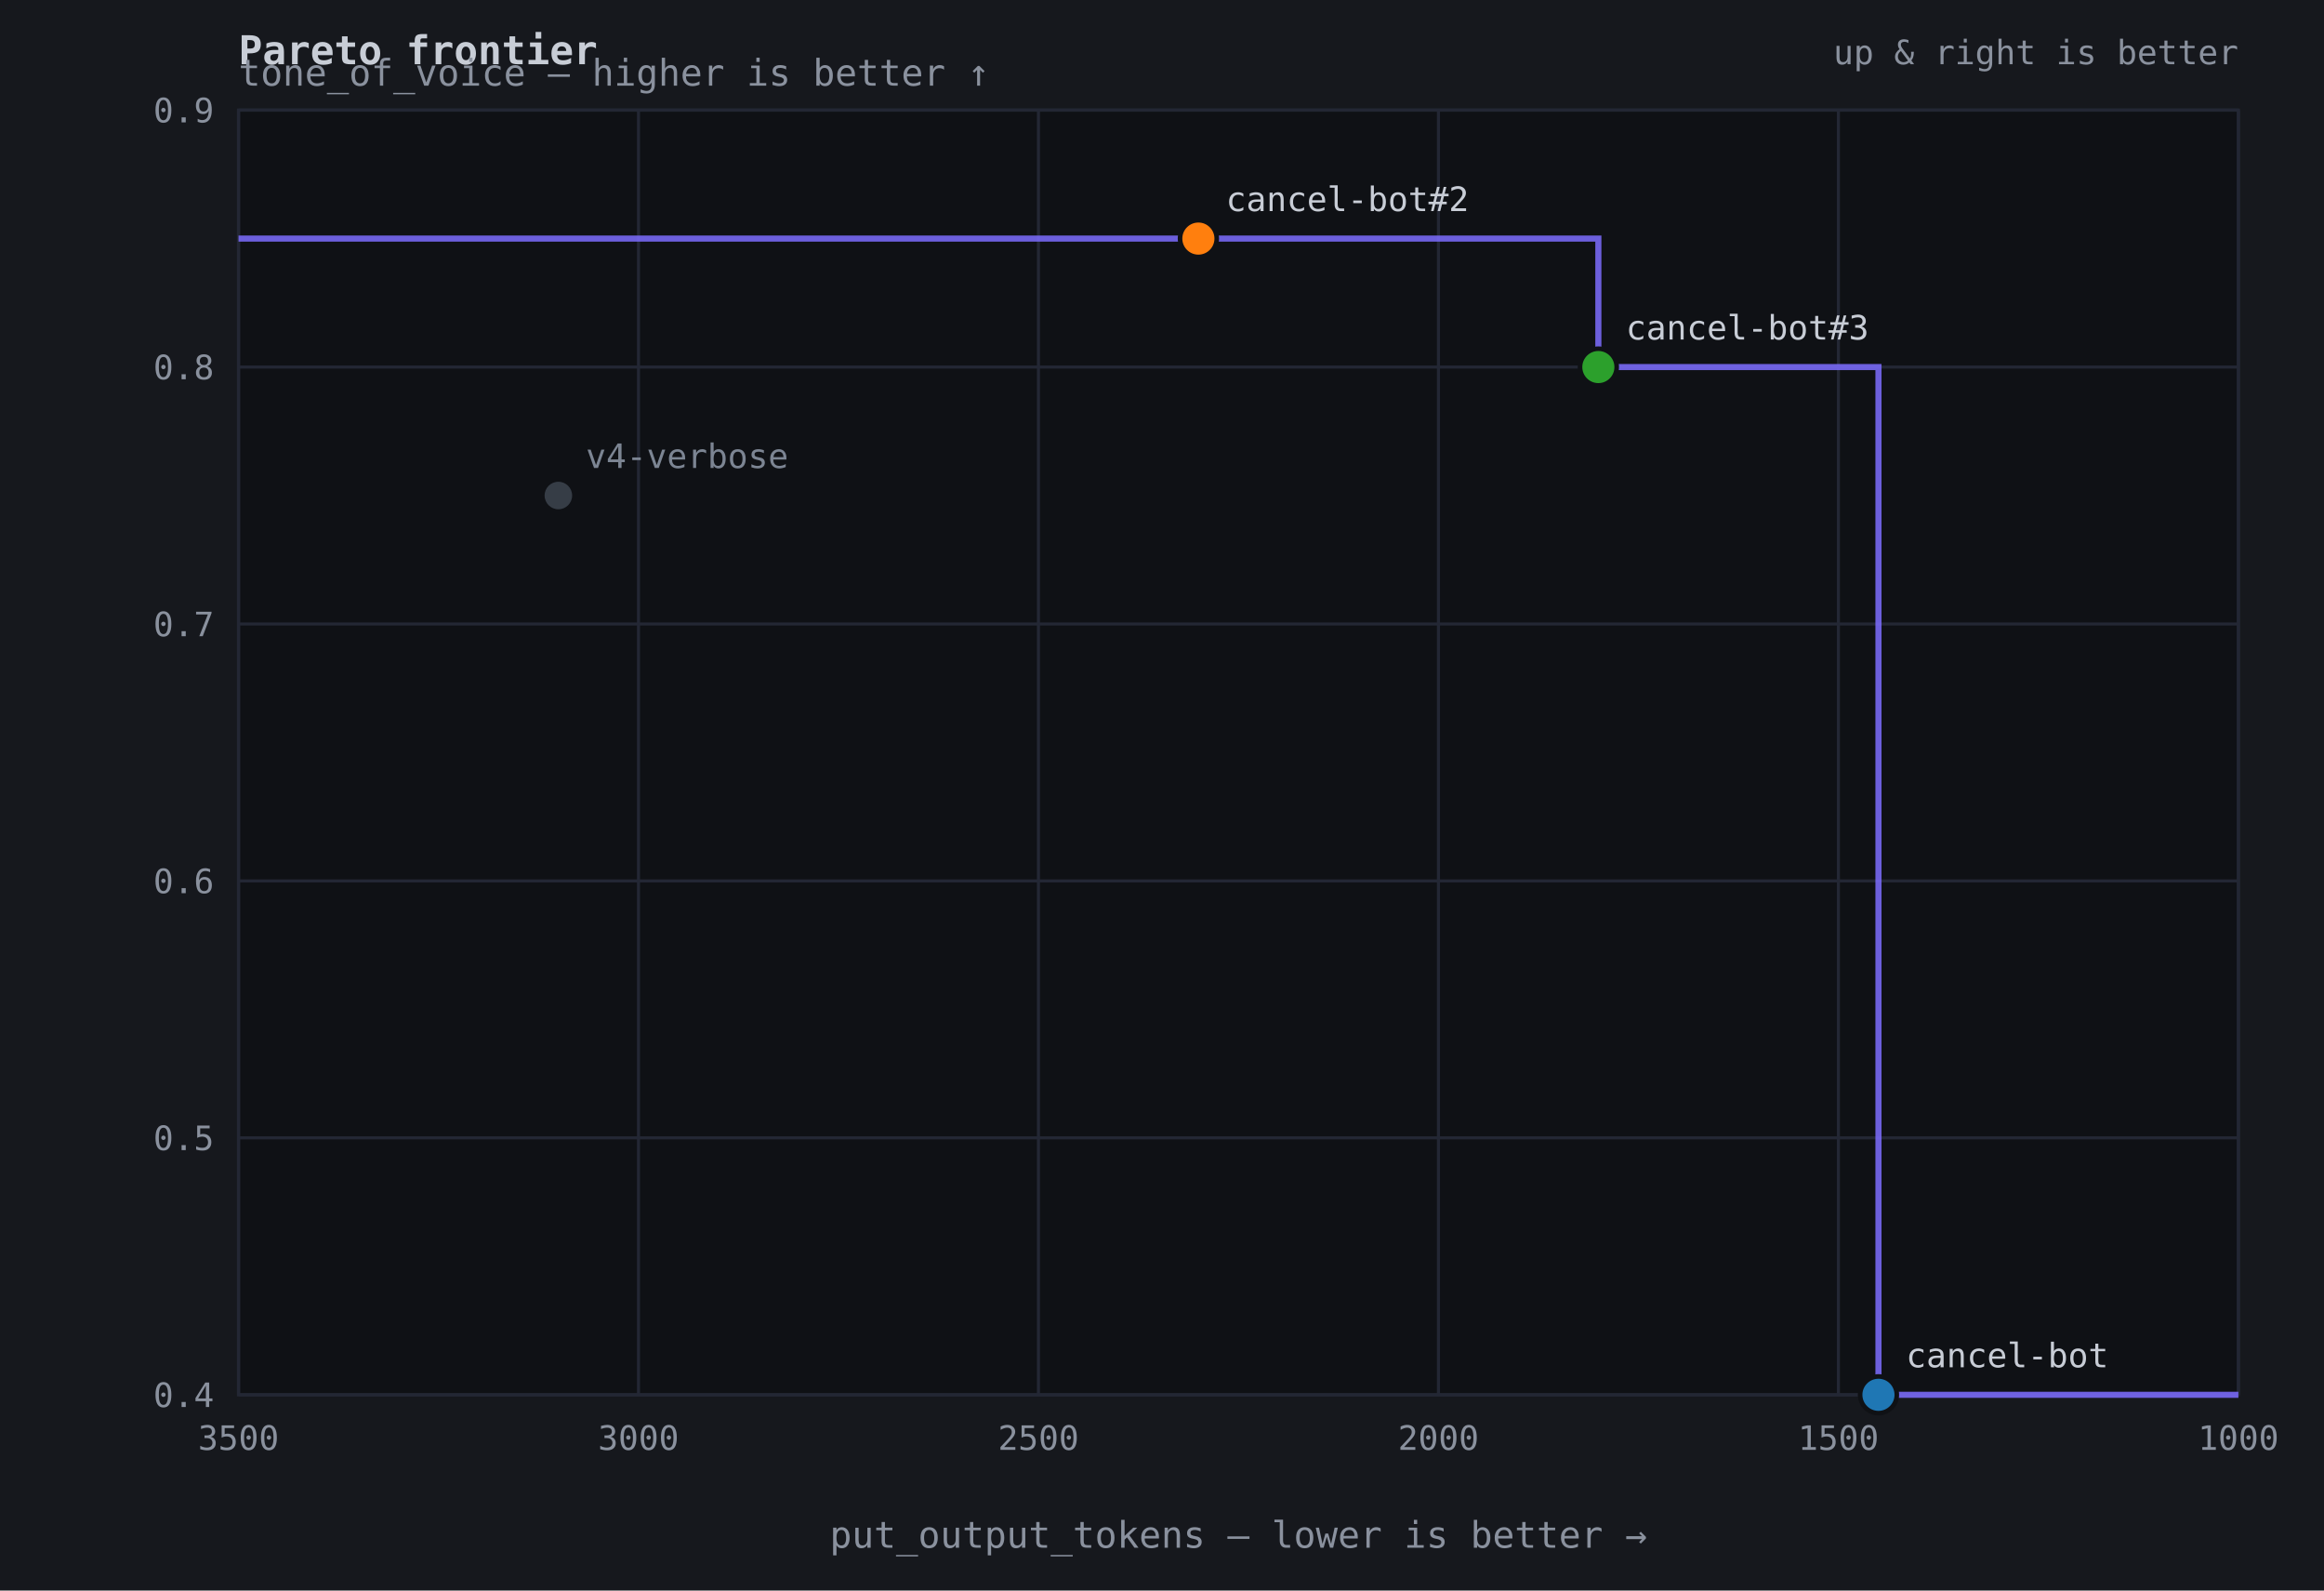
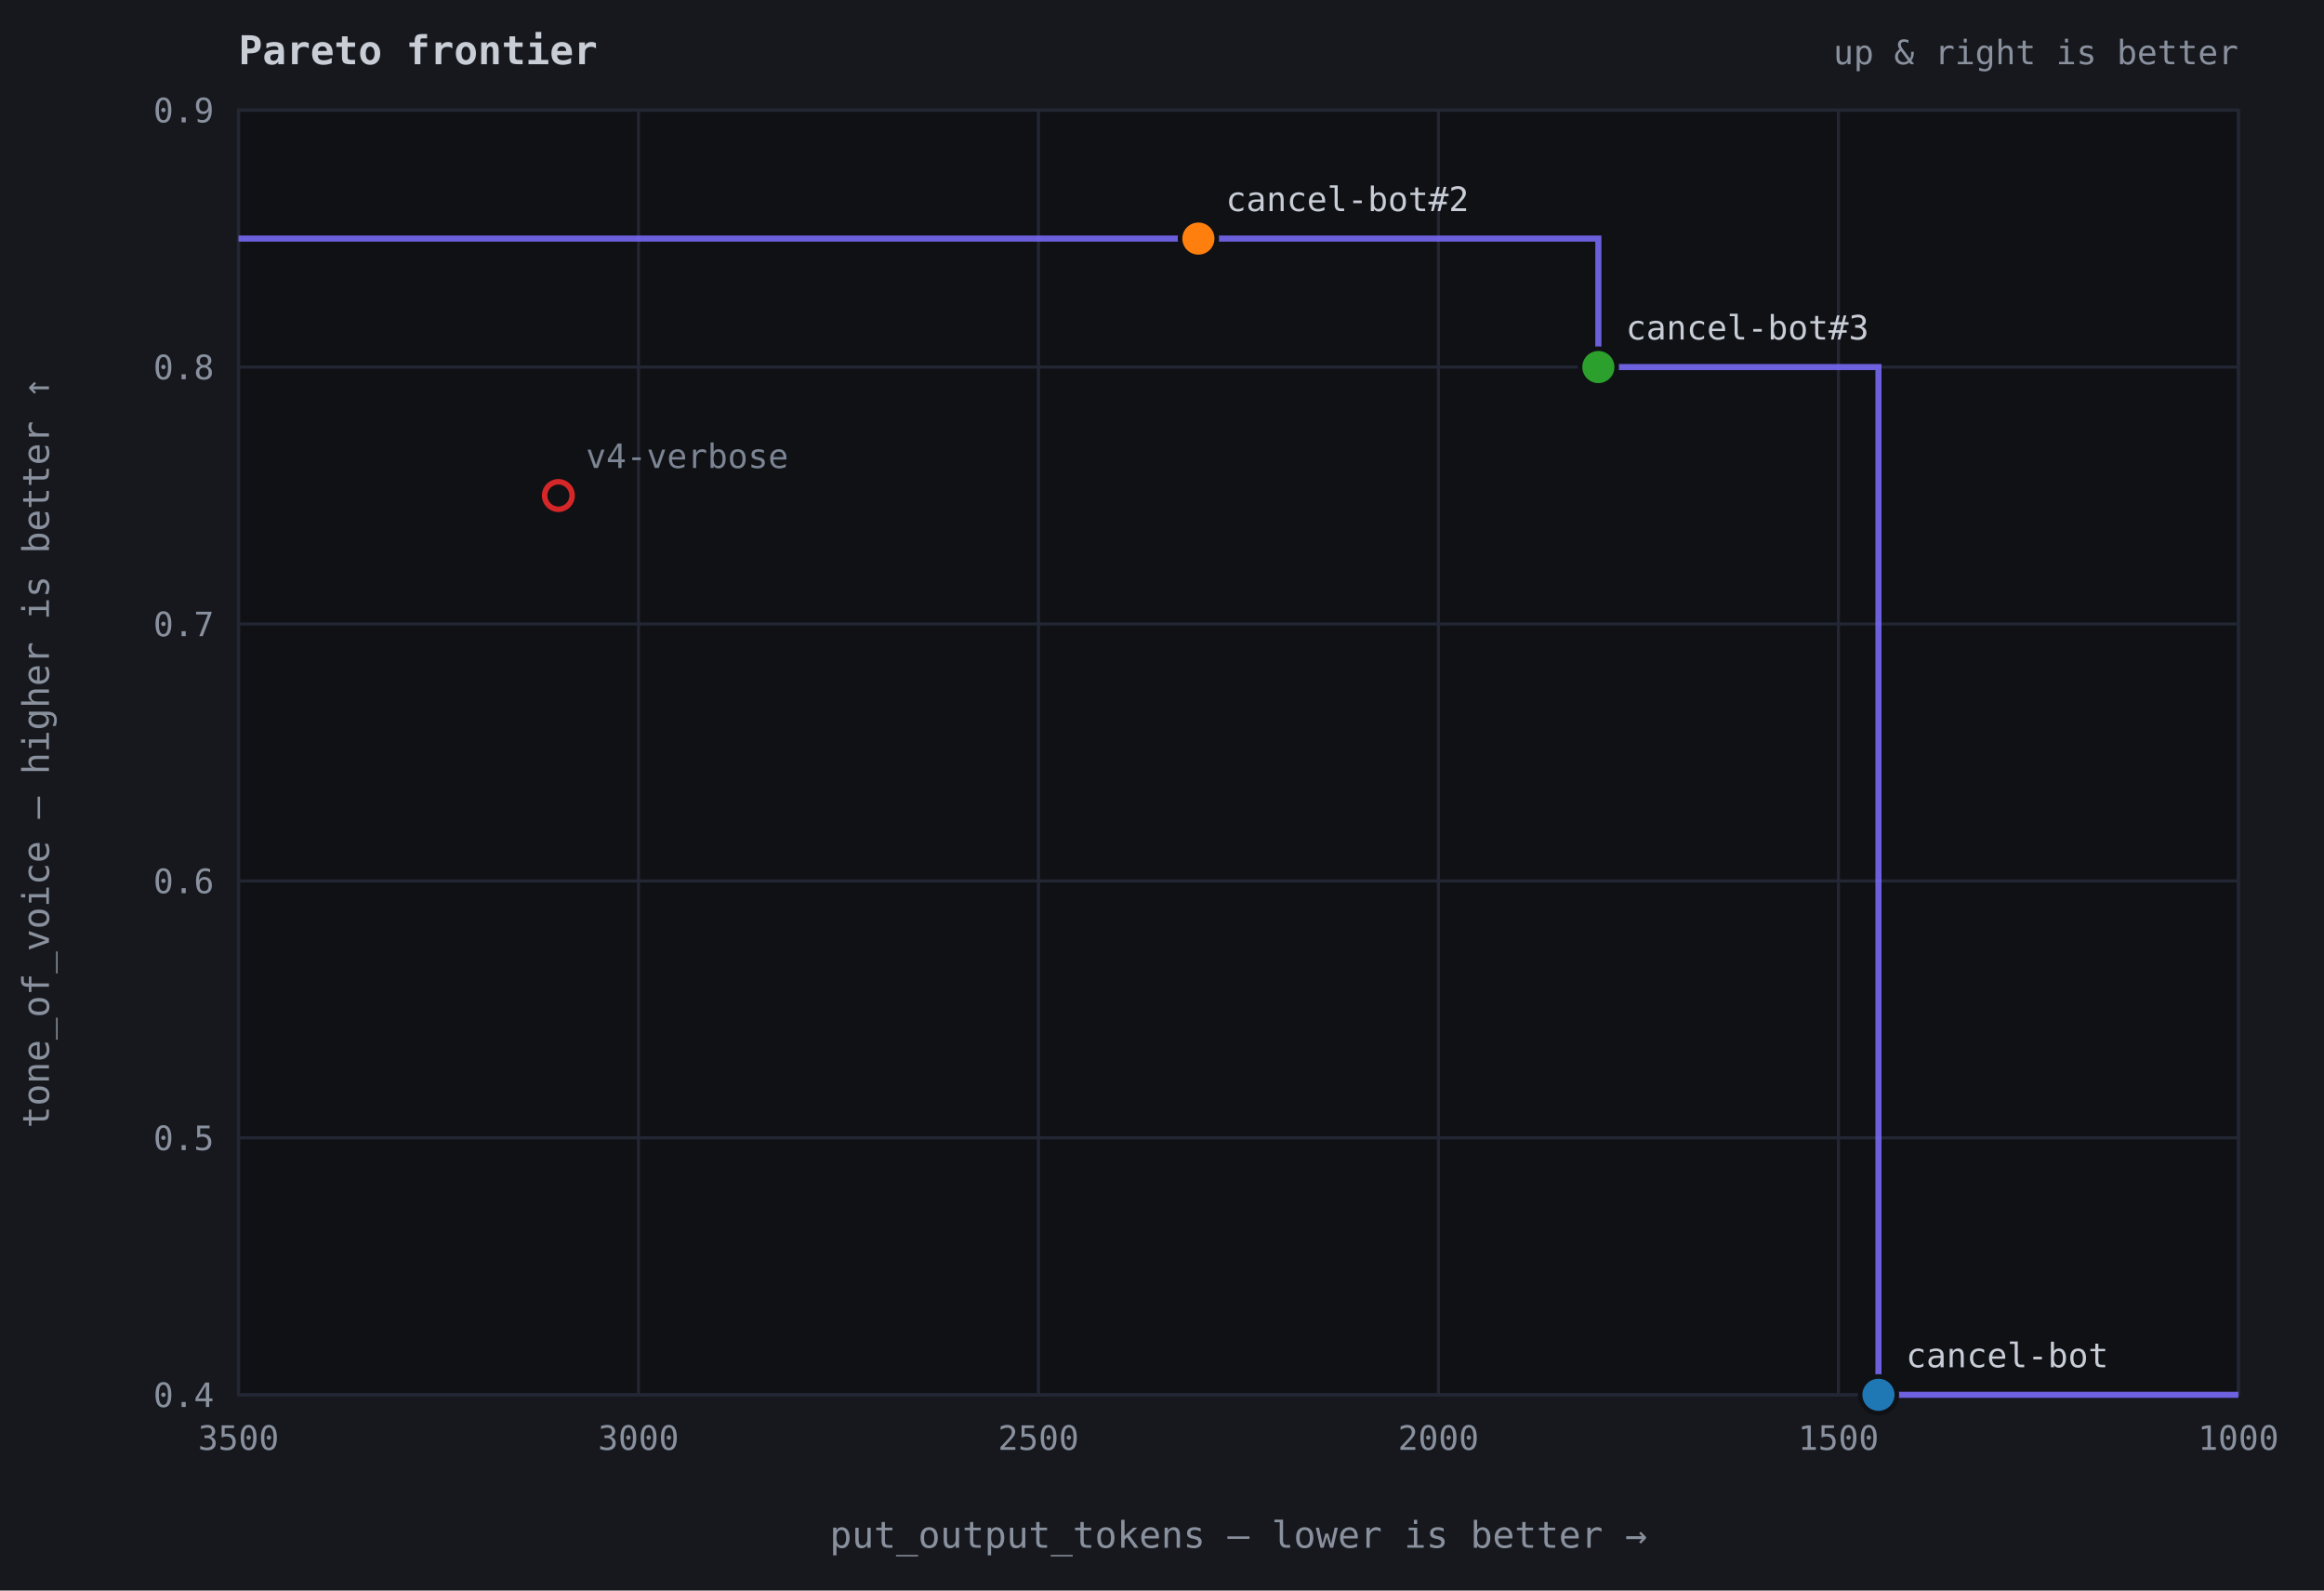
<svg xmlns="http://www.w3.org/2000/svg" width="760" height="520" viewBox="0 0 760 520" font-family="ui-monospace, Menlo, Consolas, monospace">
  <rect width="760" height="520" fill="#16181d" />
  <text x="78" y="21" font-size="13" font-weight="700" fill="#c8cdd6">Pareto frontier</text>
  <text x="732" y="21" font-size="11" fill="#8a919e" text-anchor="end">up &amp; right is better</text>
  <rect x="78" y="36" width="654" height="420" fill="#0f1115" stroke="#232734" />
  <line x1="732.0" y1="36" x2="732.0" y2="456" stroke="#232734" />
  <text x="732.0" y="474" font-size="11" fill="#8a919e" text-anchor="middle">1000</text>
  <line x1="601.2" y1="36" x2="601.2" y2="456" stroke="#232734" />
  <text x="601.2" y="474" font-size="11" fill="#8a919e" text-anchor="middle">1500</text>
  <line x1="470.4" y1="36" x2="470.4" y2="456" stroke="#232734" />
  <text x="470.4" y="474" font-size="11" fill="#8a919e" text-anchor="middle">2000</text>
  <line x1="339.6" y1="36" x2="339.6" y2="456" stroke="#232734" />
  <text x="339.6" y="474" font-size="11" fill="#8a919e" text-anchor="middle">2500</text>
  <line x1="208.8" y1="36" x2="208.8" y2="456" stroke="#232734" />
  <text x="208.8" y="474" font-size="11" fill="#8a919e" text-anchor="middle">3000</text>
  <line x1="78.0" y1="36" x2="78.0" y2="456" stroke="#232734" />
  <text x="78.0" y="474" font-size="11" fill="#8a919e" text-anchor="middle">3500</text>
  <line x1="78" y1="456.0" x2="732" y2="456.0" stroke="#232734" />
  <text x="70" y="460.0" font-size="11" fill="#8a919e" text-anchor="end">0.4</text>
  <line x1="78" y1="372.0" x2="732" y2="372.0" stroke="#232734" />
  <text x="70" y="376.0" font-size="11" fill="#8a919e" text-anchor="end">0.5</text>
  <line x1="78" y1="288.0" x2="732" y2="288.0" stroke="#232734" />
  <text x="70" y="292.0" font-size="11" fill="#8a919e" text-anchor="end">0.6</text>
  <line x1="78" y1="204.0" x2="732" y2="204.0" stroke="#232734" />
  <text x="70" y="208.0" font-size="11" fill="#8a919e" text-anchor="end">0.7</text>
  <line x1="78" y1="120.0" x2="732" y2="120.0" stroke="#232734" />
  <text x="70" y="124.0" font-size="11" fill="#8a919e" text-anchor="end">0.8</text>
  <line x1="78" y1="36.0" x2="732" y2="36.0" stroke="#232734" />
  <text x="70" y="40.0" font-size="11" fill="#8a919e" text-anchor="end">0.9</text>
  <text x="405.0" y="506" font-size="12" fill="#8a919e" text-anchor="middle">put_output_tokens — lower is better →</text>
-   <text x="78" y="28" font-size="12" fill="#8a919e">tone_of_voice — higher is better ↑</text>
+   <text transform="translate(16 246.0) rotate(-90)" font-size="12" fill="#8a919e" text-anchor="middle">tone_of_voice — higher is better ↑</text>
  <path d="M 78.0 78.0 L 391.9 78.0 L 522.7 78.0 L 522.7 120.0 L 614.3 120.0 L 614.3 456.0 L 732.0 456.0" fill="none" stroke="#7c6cff" stroke-width="2" opacity="0.85" />
  <circle cx="614.3" cy="456.0" r="6" fill="#1f77b4" stroke="#0f1115" stroke-width="1.5" />
  <text x="623.3" y="447.0" font-size="11" fill="#c8cdd6" text-anchor="start">cancel-bot</text>
  <circle cx="391.9" cy="78.0" r="6" fill="#ff7f0e" stroke="#0f1115" stroke-width="1.5" />
  <text x="400.9" y="69.0" font-size="11" fill="#c8cdd6" text-anchor="start">cancel-bot#2</text>
  <circle cx="522.7" cy="120.0" r="6" fill="#2ca02c" stroke="#0f1115" stroke-width="1.5" />
  <text x="531.7" y="111.0" font-size="11" fill="#c8cdd6" text-anchor="start">cancel-bot#3</text>
-   <circle cx="182.6" cy="162.0" r="4.5" fill="#56606f" fill-opacity="0.55" />
+   <circle cx="182.6" cy="162.0" r="4.5" fill="none" stroke="#d62728" stroke-width="1.8" />
  <text x="191.6" y="153.0" font-size="11" fill="#7c8593" text-anchor="start">v4-verbose</text>
</svg>
